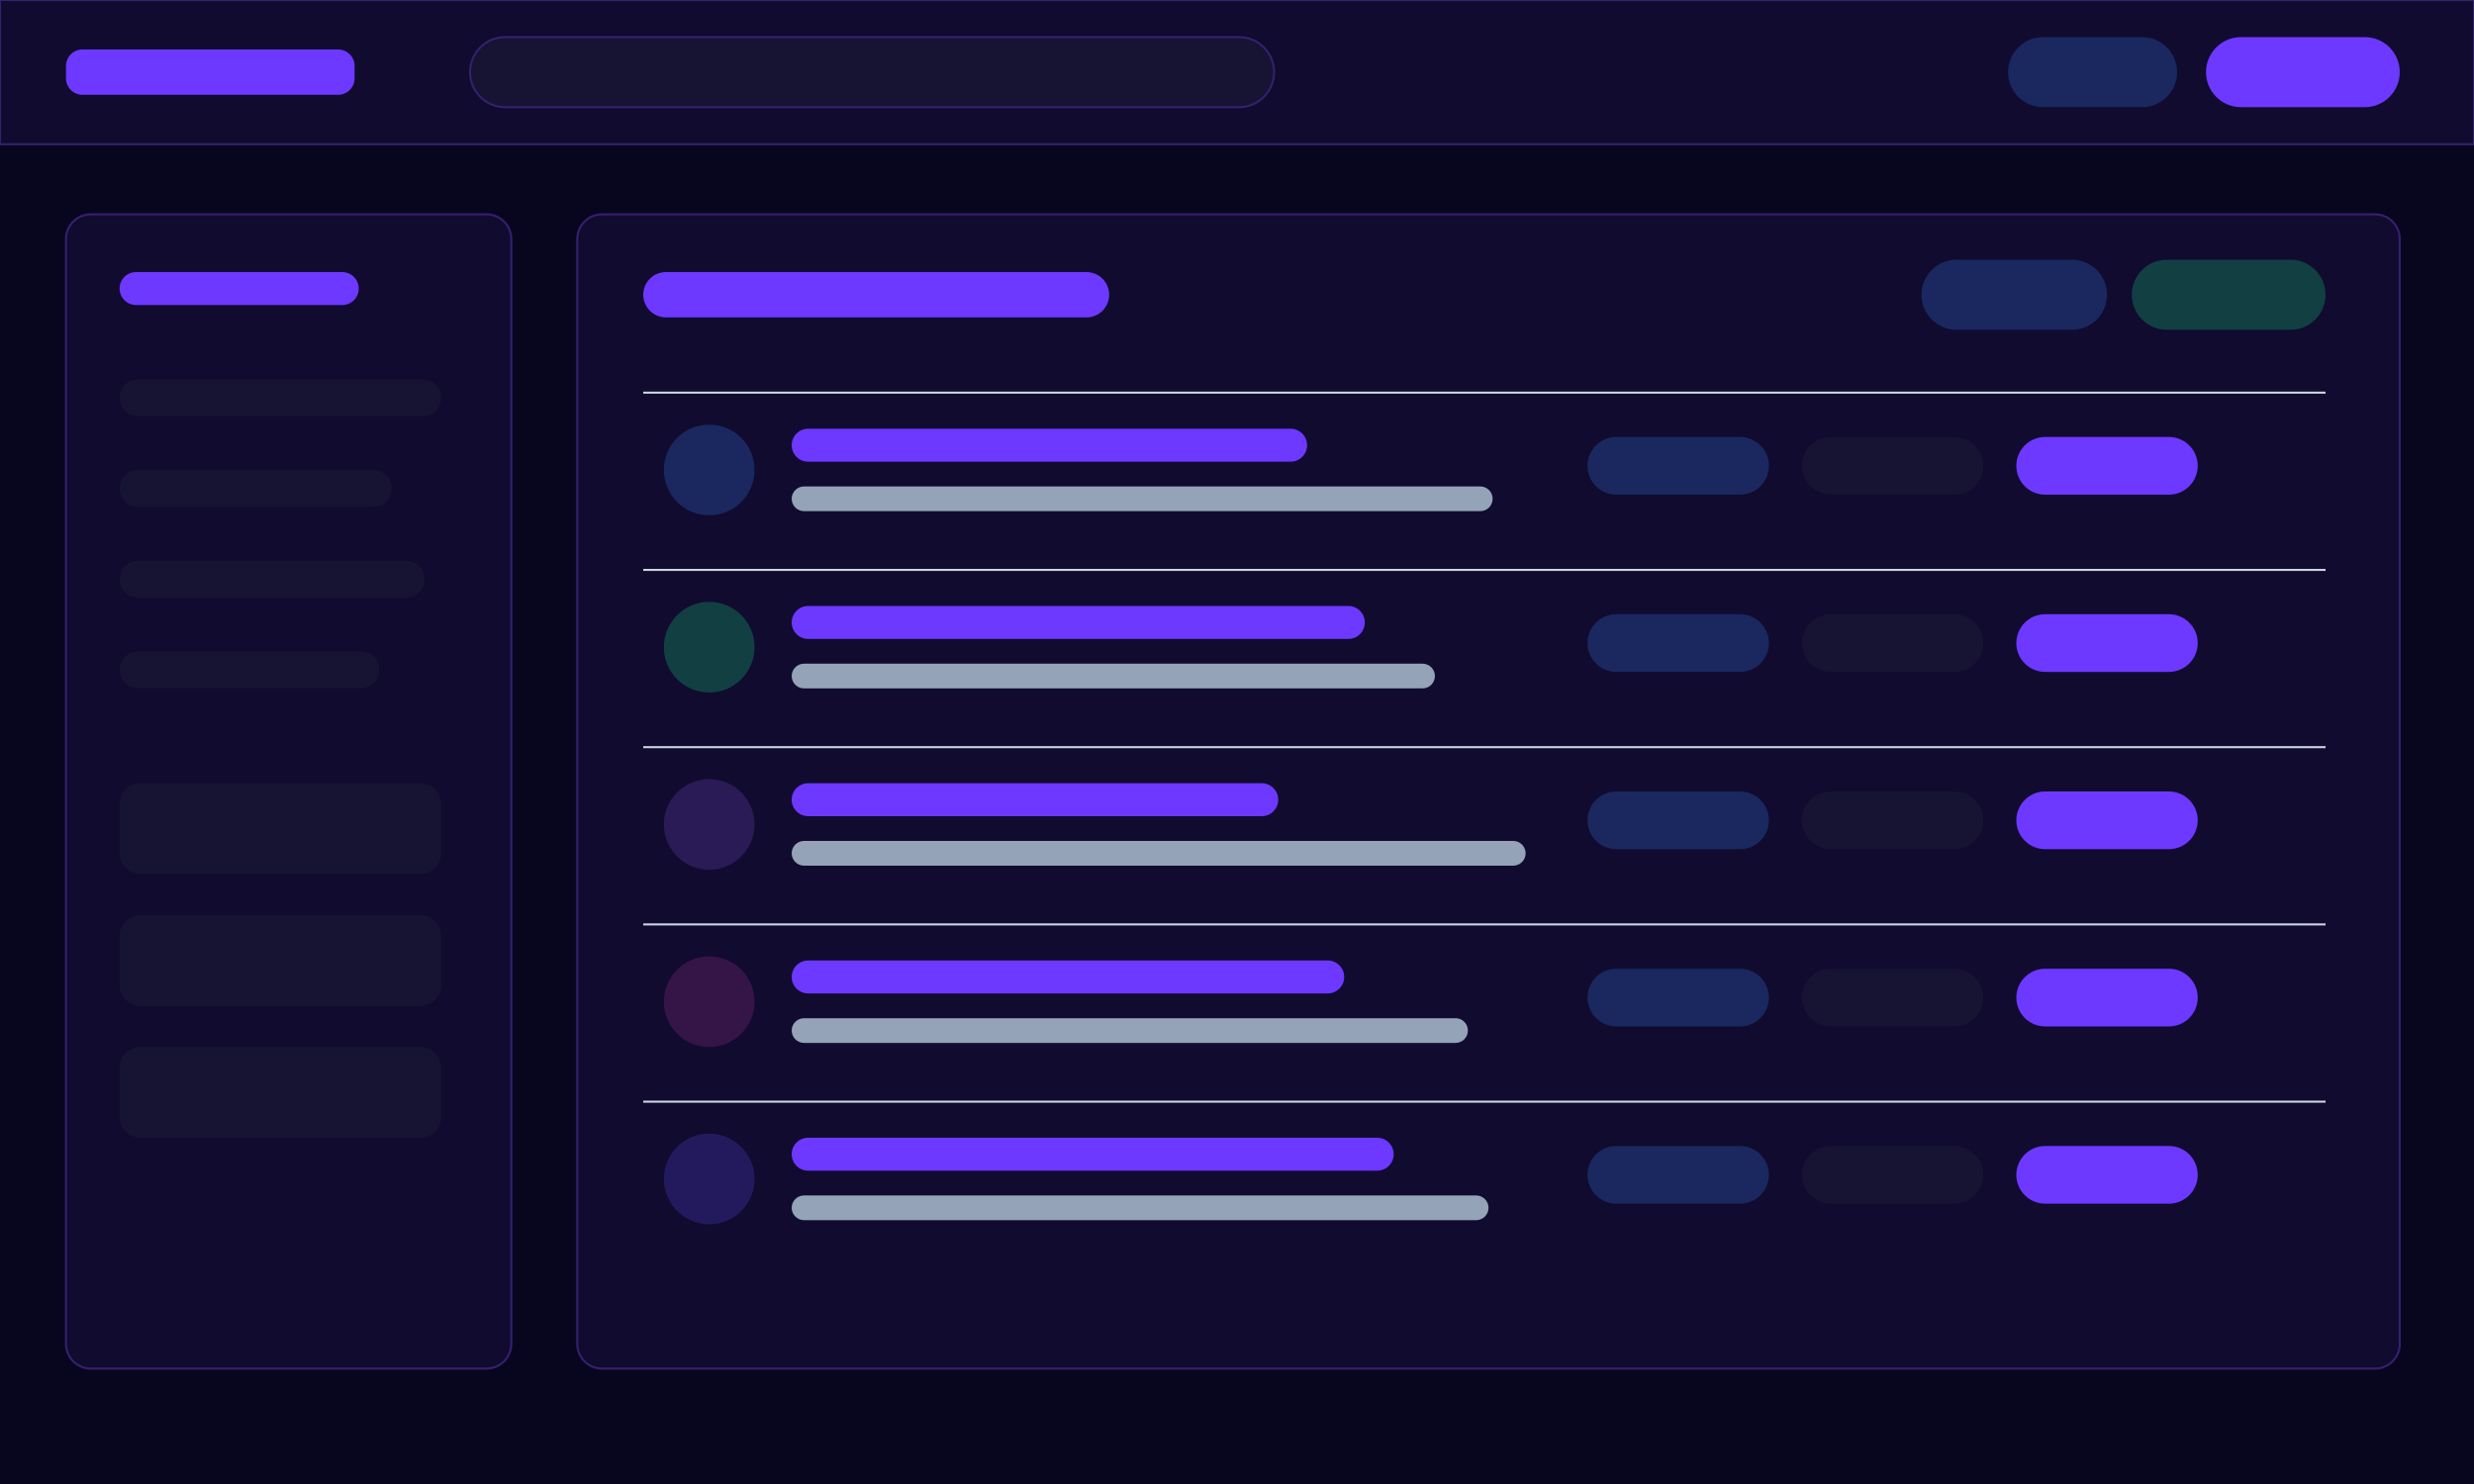
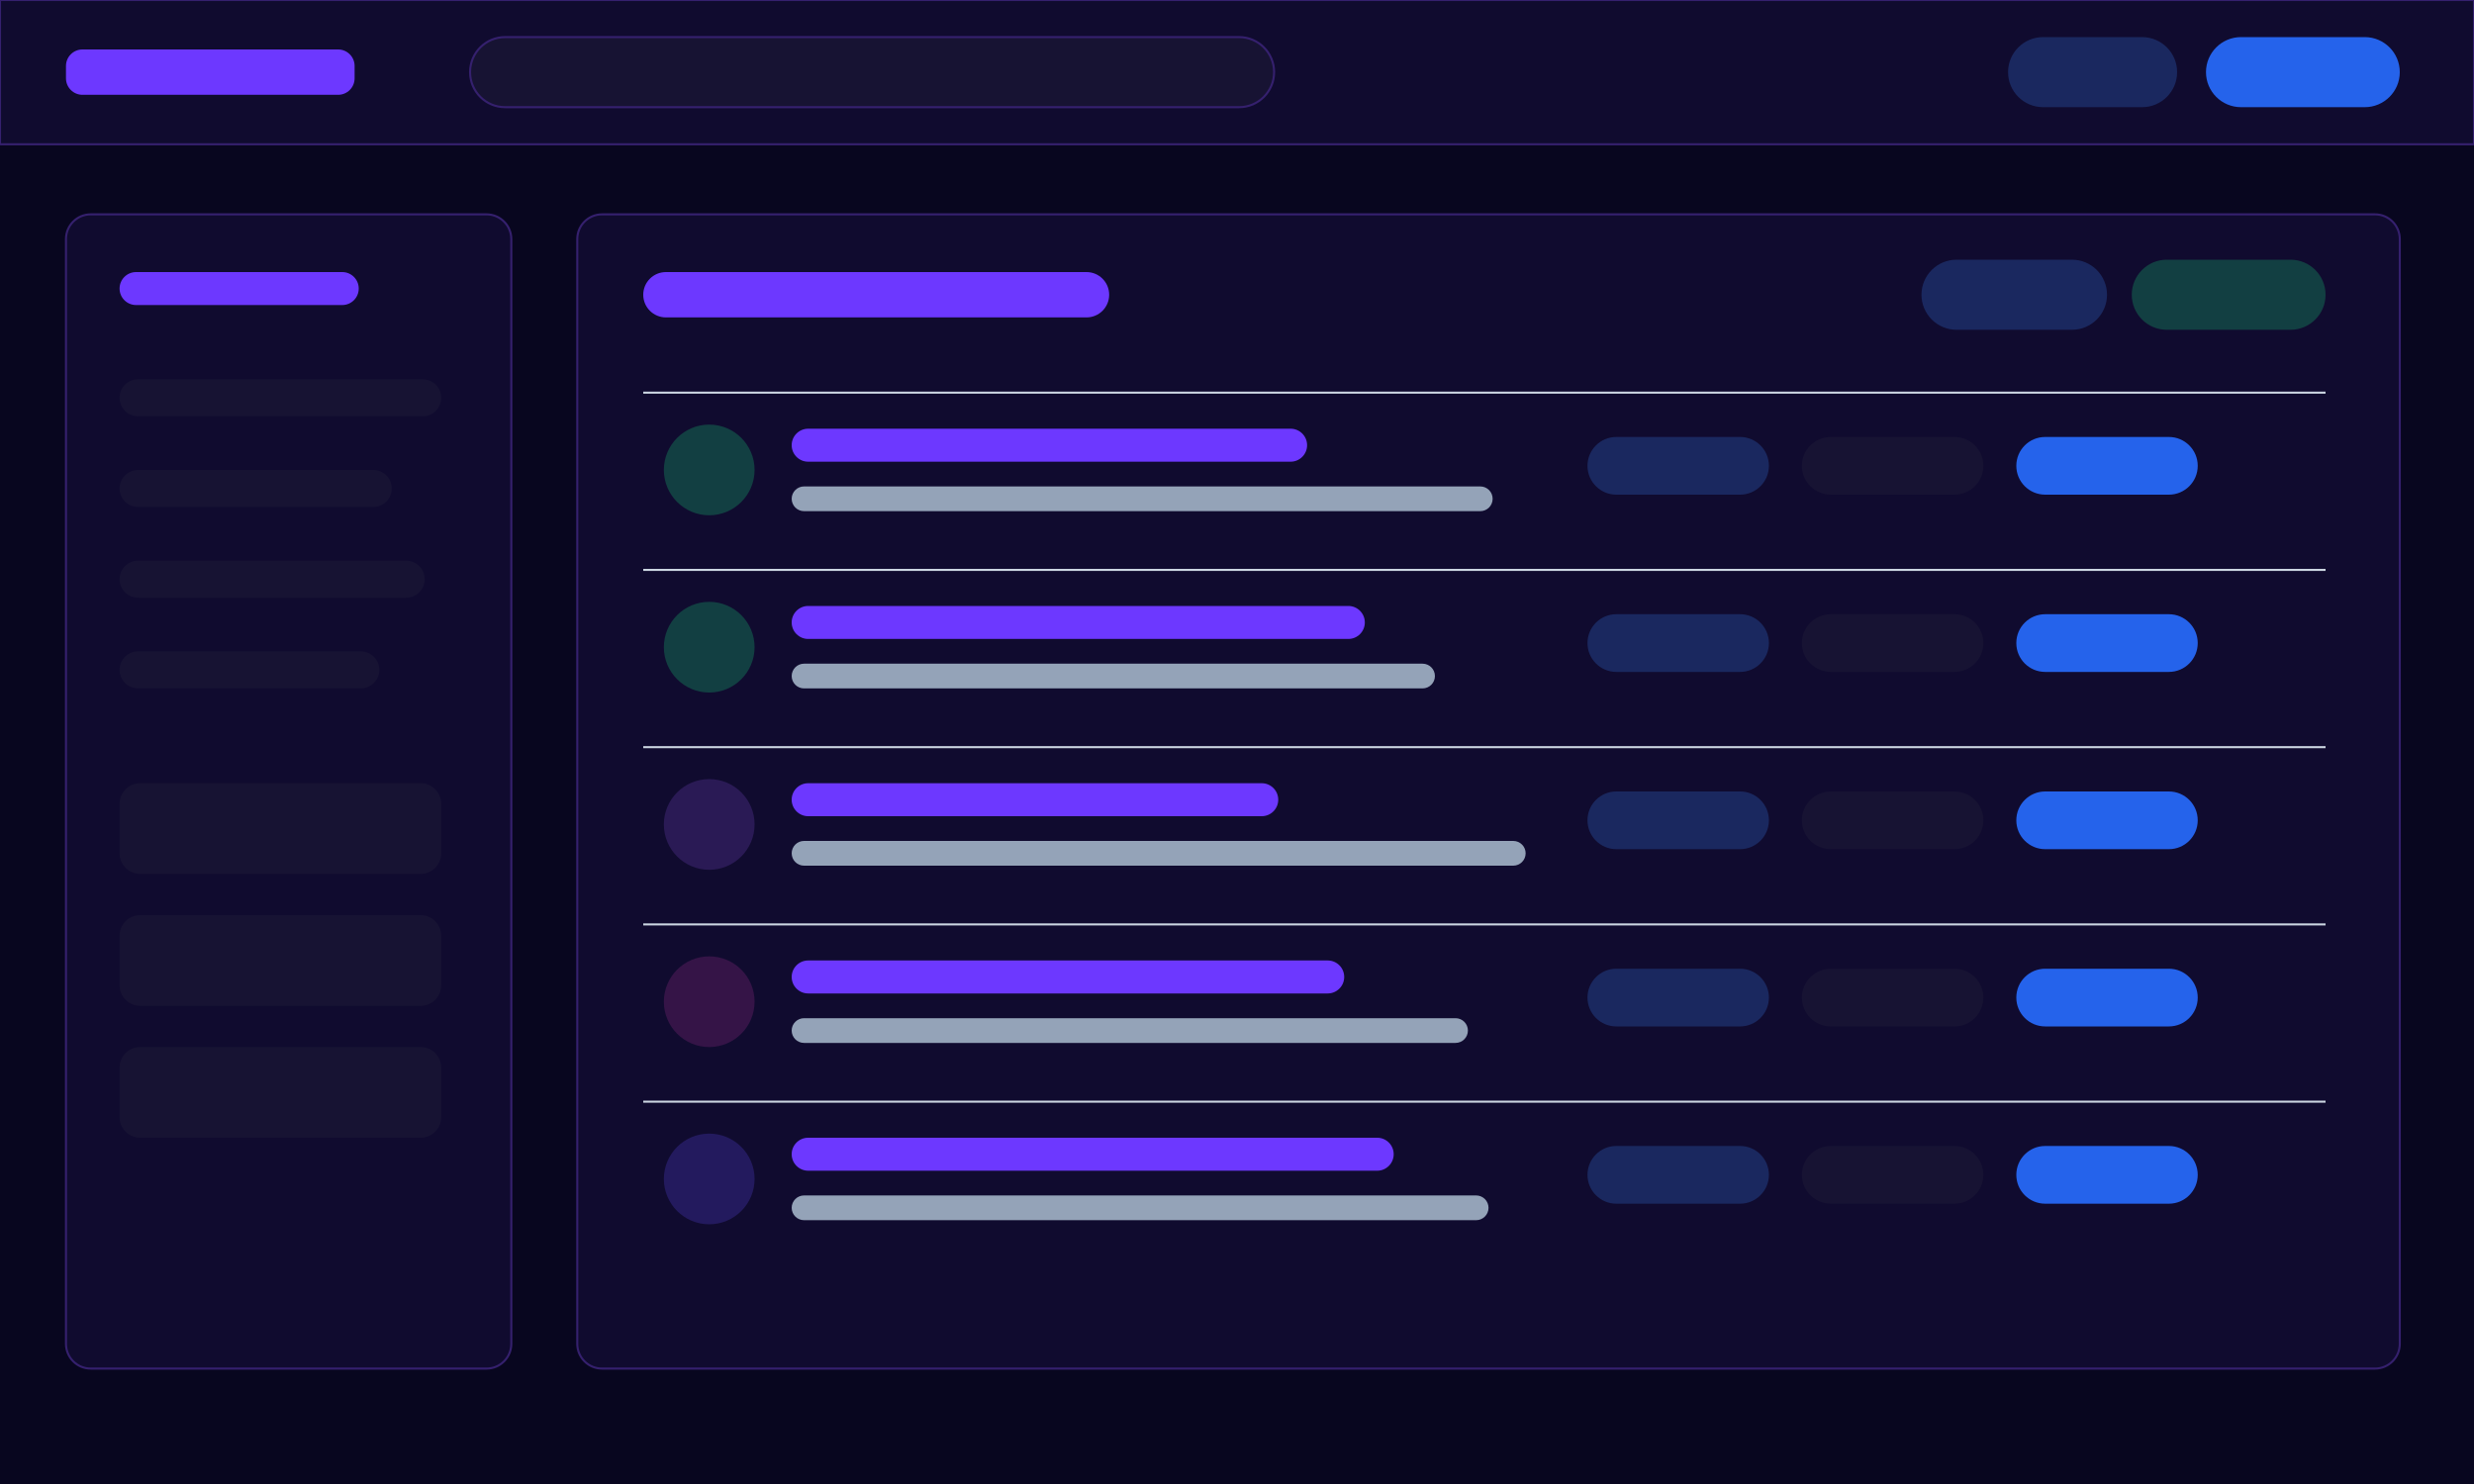
<svg xmlns="http://www.w3.org/2000/svg" fill="none" viewBox="0 0 1200 720">
  <defs>
    <style id="qwen-ref-style">
  rect[fill="#fafafa"], rect[fill="#F8FAFC"] { fill: #08061f; }
  rect[fill="#fff"], rect[fill="#FFF"] { fill: #100b2f; }
  rect[fill="#f4f4f5"], circle[fill="#f4f4f5"], rect[fill="#F1F5F9"], rect[fill="#E2E8F0"] { fill: #171333; }
  rect[fill="#E0F2FE"], circle[fill="#E0F2FE"], circle[fill="#DBEAFE"], rect[fill="#DBEAFE"] { fill: #1a285f; }
-   rect[fill="#DCFCE7"], circle[fill="#DCFCE7"] { fill: #123f42; }
-   rect[fill="#FEF3C7"], circle[fill="#FEF3C7"] { fill: #2a1a55; }
+   rect[fill="#DBEAFE"], circle[fill="#DBEAFE"] { fill: #123f42; }
+   rect[fill="#FEE2E2"], circle[fill="#FEE2E2"] { fill: #2a1a55; }
  rect[fill="#FCE7F3"], circle[fill="#FCE7F3"] { fill: #351447; }
  rect[fill="#E0E7FF"], circle[fill="#E0E7FF"] { fill: #231a5e; }
  rect[fill="#18181b"], rect[fill="#111827"] { fill: #6d38ff; }
  rect[fill="#2563EB"], path[fill="#2563EB"] { fill: #6d38ff; }
-   rect[fill="#10B981"], path[fill="#10B981"] { fill: #19f2ff; }
+   rect[fill="#2563EB"], path[fill="#2563EB"] { fill: #2563EB; }
  text[fill="#18181b"], text[fill="#111827"] { fill: #f8f5ff; }
  text[fill="#71717a"], text[fill="#a1a1aa"], text[fill="#A1A1AA"], text[fill="#64748B"], text[fill="#94A3B8"] { fill: #b7a5e7; }
-   text[fill="#059669"], text[fill="#10B981"] { fill: #19f2ff; }
+   text[fill="#2563EB"], text[fill="#2563EB"] { fill: #2563EB; }
  text[fill="#dc2626"], text[fill="#EF4444"] { fill: #ff6b9d; }
  path[stroke="#18181b"], path[stroke="#111827"] { stroke: #d9b6ff; }
  path[stroke="#2563EB"] { stroke: #9a6dff; }
-   path[stroke="#10B981"] { stroke: #19f2ff; }
+   path[stroke="#2563EB"] { stroke: #2563EB; }
  rect[stroke="#e4e4e7"], circle[stroke="#e4e4e7"], line[stroke="#e4e4e7"], rect[stroke="#CBD5E1"], circle[stroke="#CBD5E1"], line[stroke="#CBD5E1"], rect[stroke="#E2E8F0"] { stroke: #35206e; }
</style>
  </defs>
  <rect width="1200" height="720" fill="#F8FAFC" />
  <rect width="1200" height="70" x="0" y="0" fill="#FFF" stroke="#CBD5E1" />
  <rect width="140" height="22" x="32" y="24" fill="#111827" rx="8" />
  <rect width="390" height="34" x="228" y="18" fill="#F1F5F9" stroke="#CBD5E1" rx="17" />
  <rect width="82" height="34" x="974" y="18" fill="#E0F2FE" rx="17" />
  <rect width="94" height="34" x="1070" y="18" fill="#2563EB" rx="17" />
  <rect width="216" height="560" x="32" y="104" fill="#FFF" stroke="#CBD5E1" rx="12" />
  <rect width="116" height="16" x="58" y="132" fill="#111827" rx="8" />
  <rect width="156" height="18" x="58" y="184" fill="#E2E8F0" rx="9" />
  <rect width="132" height="18" x="58" y="228" fill="#E2E8F0" rx="9" />
  <rect width="148" height="18" x="58" y="272" fill="#E2E8F0" rx="9" />
  <rect width="126" height="18" x="58" y="316" fill="#E2E8F0" rx="9" />
  <rect width="156" height="44" x="58" y="380" fill="#F1F5F9" rx="10" />
  <rect width="156" height="44" x="58" y="444" fill="#F1F5F9" rx="10" />
  <rect width="156" height="44" x="58" y="508" fill="#F1F5F9" rx="10" />
  <rect width="884" height="560" x="280" y="104" fill="#FFF" stroke="#CBD5E1" rx="12" />
  <rect width="226" height="22" x="312" y="132" fill="#111827" rx="11" />
  <rect width="90" height="34" x="932" y="126" fill="#E0F2FE" rx="17" />
-   <rect width="94" height="34" x="1034" y="126" fill="#DCFCE7" rx="17" />
+   <rect width="94" height="34" x="1034" y="126" fill="#DBEAFE" rx="17" />
  <g>
    <rect width="816" height="1" x="312" y="190" fill="#CBD5E1" />
    <circle cx="344" cy="228" r="22" fill="#DBEAFE" />
    <rect width="250" height="16" x="384" y="208" fill="#111827" rx="8" />
    <rect width="340" height="12" x="384" y="236" fill="#94A3B8" rx="6" />
    <rect width="88" height="28" x="770" y="212" fill="#E0F2FE" rx="14" />
    <rect width="88" height="28" x="874" y="212" fill="#F1F5F9" rx="14" />
    <rect width="88" height="28" x="978" y="212" fill="#2563EB" rx="14" />
    <rect width="816" height="1" x="312" y="276" fill="#CBD5E1" />
-     <circle cx="344" cy="314" r="22" fill="#DCFCE7" />
+     <circle cx="344" cy="314" r="22" fill="#DBEAFE" />
    <rect width="278" height="16" x="384" y="294" fill="#111827" rx="8" />
    <rect width="312" height="12" x="384" y="322" fill="#94A3B8" rx="6" />
    <rect width="88" height="28" x="770" y="298" fill="#E0F2FE" rx="14" />
    <rect width="88" height="28" x="874" y="298" fill="#F1F5F9" rx="14" />
    <rect width="88" height="28" x="978" y="298" fill="#2563EB" rx="14" />
    <rect width="816" height="1" x="312" y="362" fill="#CBD5E1" />
-     <circle cx="344" cy="400" r="22" fill="#FEF3C7" />
+     <circle cx="344" cy="400" r="22" fill="#FEE2E2" />
    <rect width="236" height="16" x="384" y="380" fill="#111827" rx="8" />
    <rect width="356" height="12" x="384" y="408" fill="#94A3B8" rx="6" />
    <rect width="88" height="28" x="770" y="384" fill="#E0F2FE" rx="14" />
    <rect width="88" height="28" x="874" y="384" fill="#F1F5F9" rx="14" />
    <rect width="88" height="28" x="978" y="384" fill="#2563EB" rx="14" />
    <rect width="816" height="1" x="312" y="448" fill="#CBD5E1" />
    <circle cx="344" cy="486" r="22" fill="#FCE7F3" />
    <rect width="268" height="16" x="384" y="466" fill="#111827" rx="8" />
    <rect width="328" height="12" x="384" y="494" fill="#94A3B8" rx="6" />
    <rect width="88" height="28" x="770" y="470" fill="#E0F2FE" rx="14" />
    <rect width="88" height="28" x="874" y="470" fill="#F1F5F9" rx="14" />
    <rect width="88" height="28" x="978" y="470" fill="#2563EB" rx="14" />
    <rect width="816" height="1" x="312" y="534" fill="#CBD5E1" />
    <circle cx="344" cy="572" r="22" fill="#E0E7FF" />
    <rect width="292" height="16" x="384" y="552" fill="#111827" rx="8" />
    <rect width="338" height="12" x="384" y="580" fill="#94A3B8" rx="6" />
    <rect width="88" height="28" x="770" y="556" fill="#E0F2FE" rx="14" />
    <rect width="88" height="28" x="874" y="556" fill="#F1F5F9" rx="14" />
    <rect width="88" height="28" x="978" y="556" fill="#2563EB" rx="14" />
  </g>
</svg>
